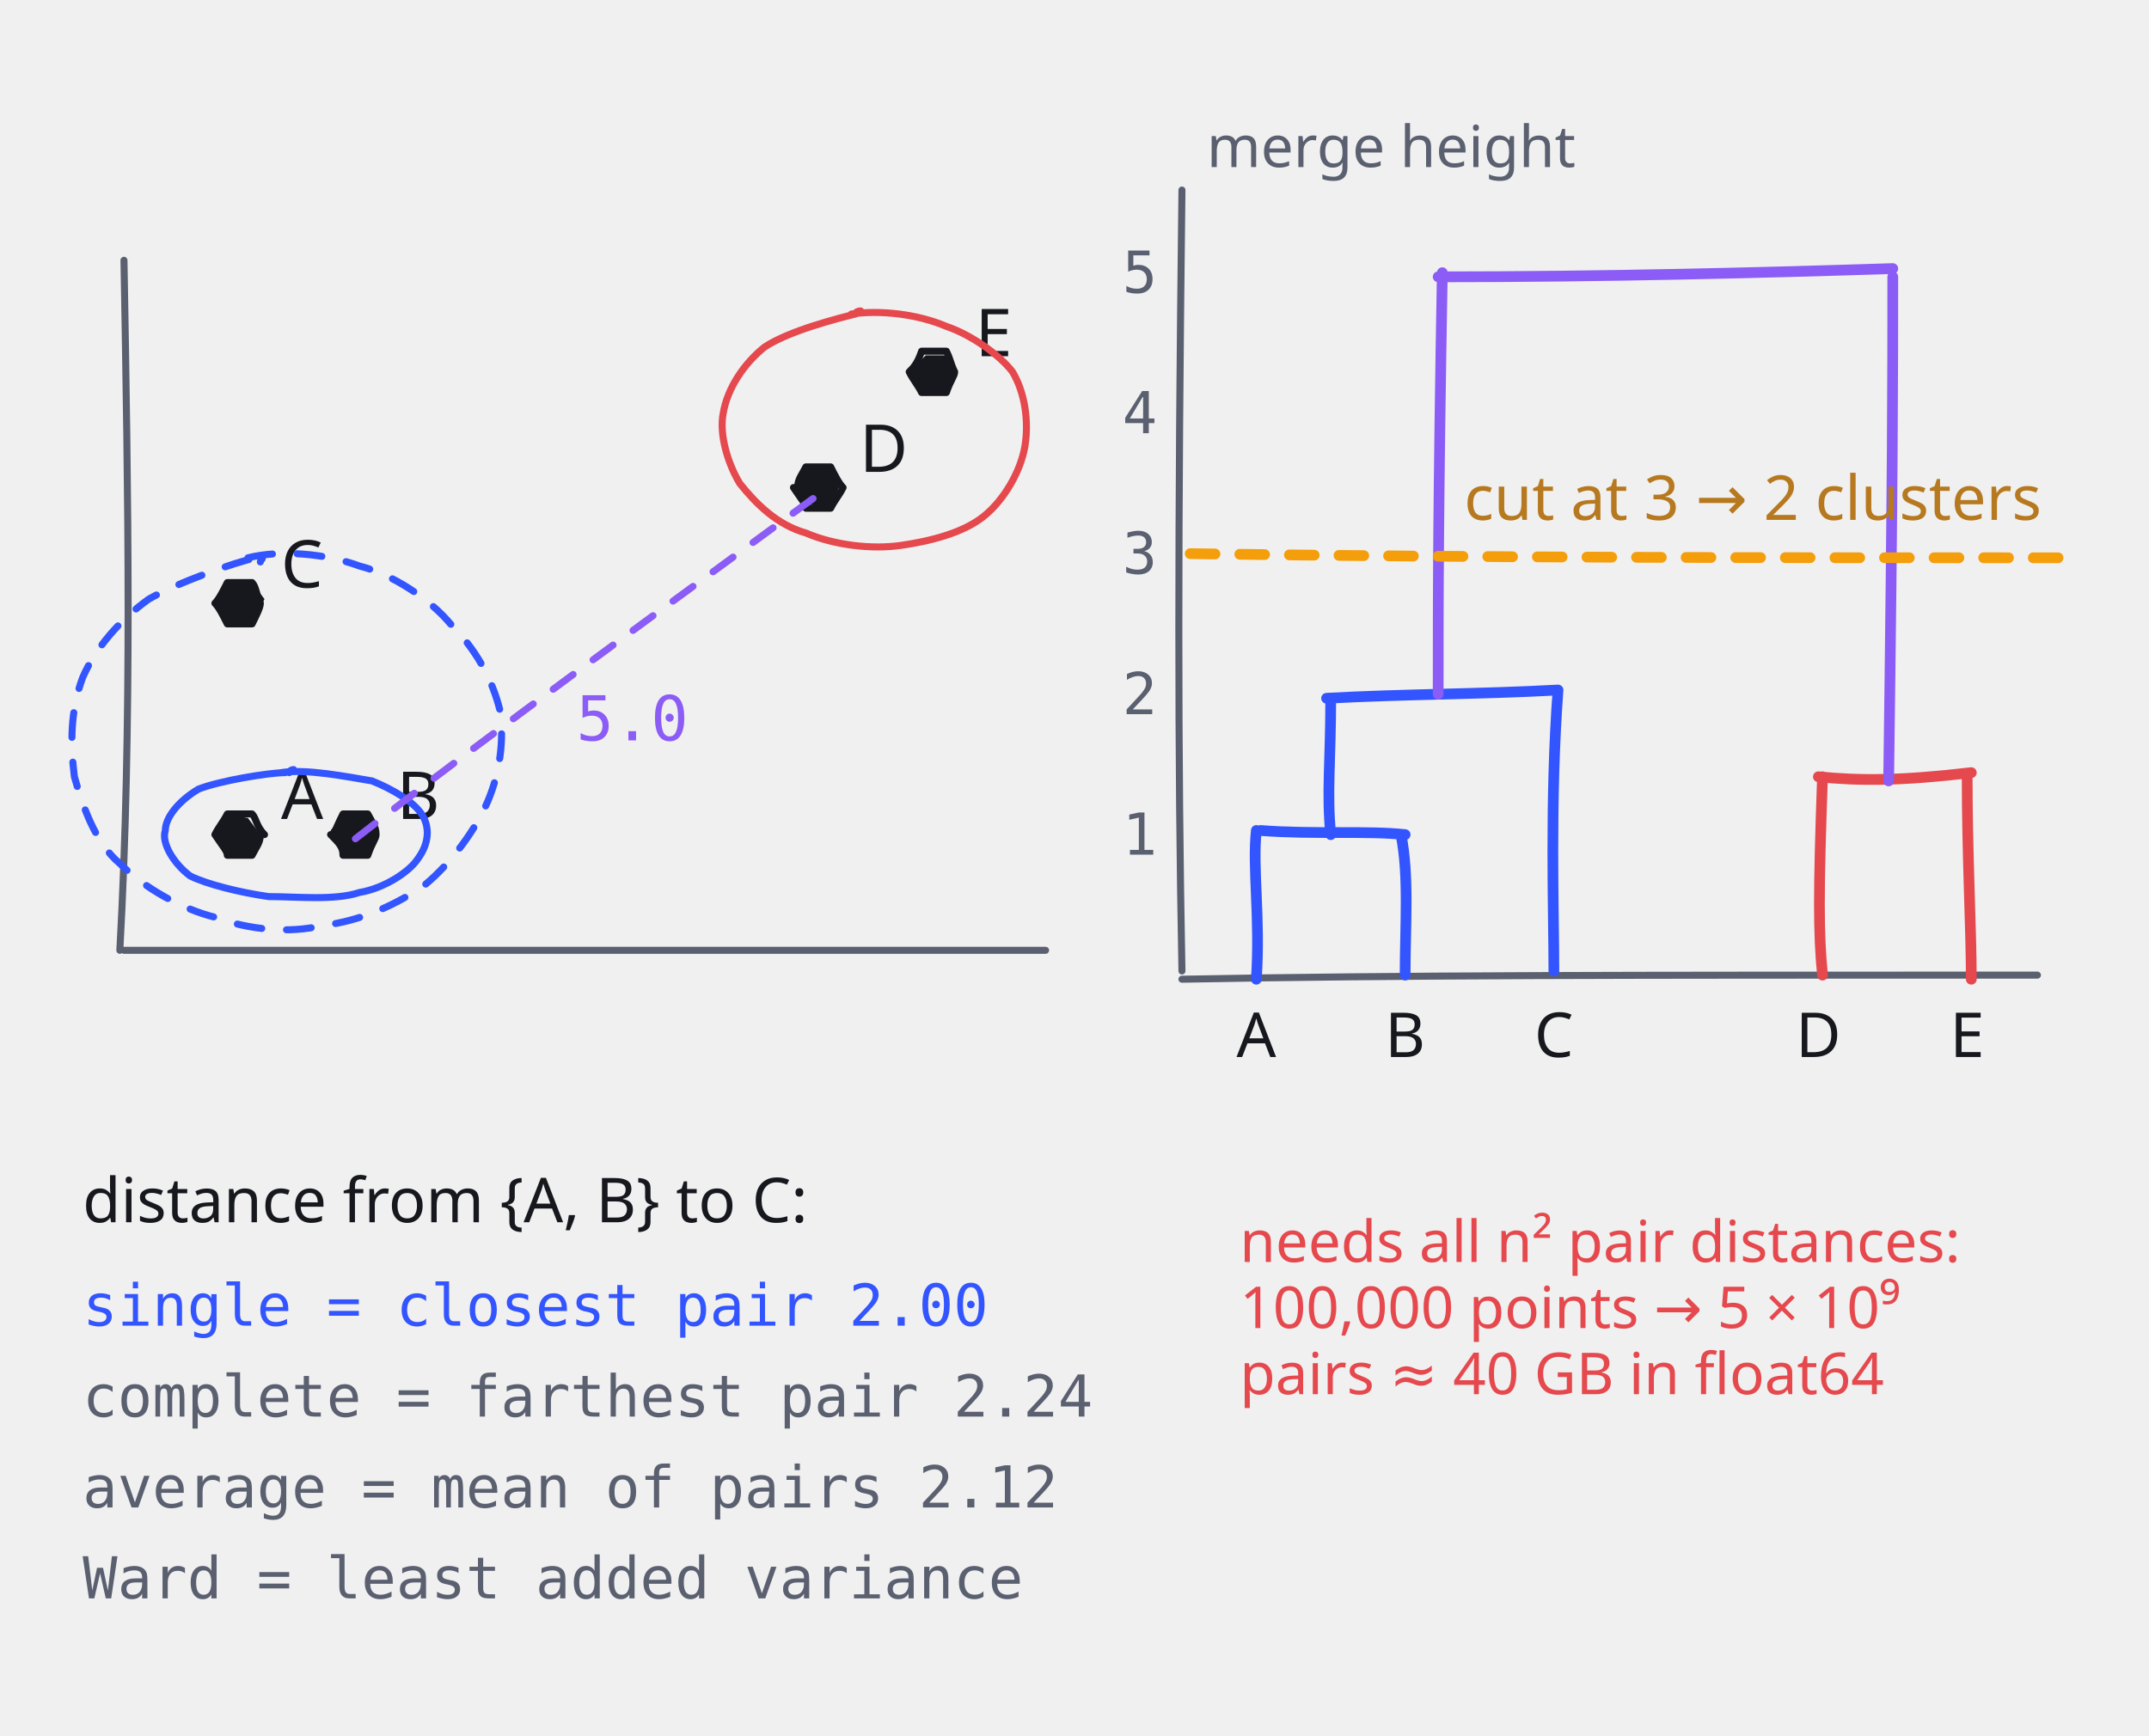
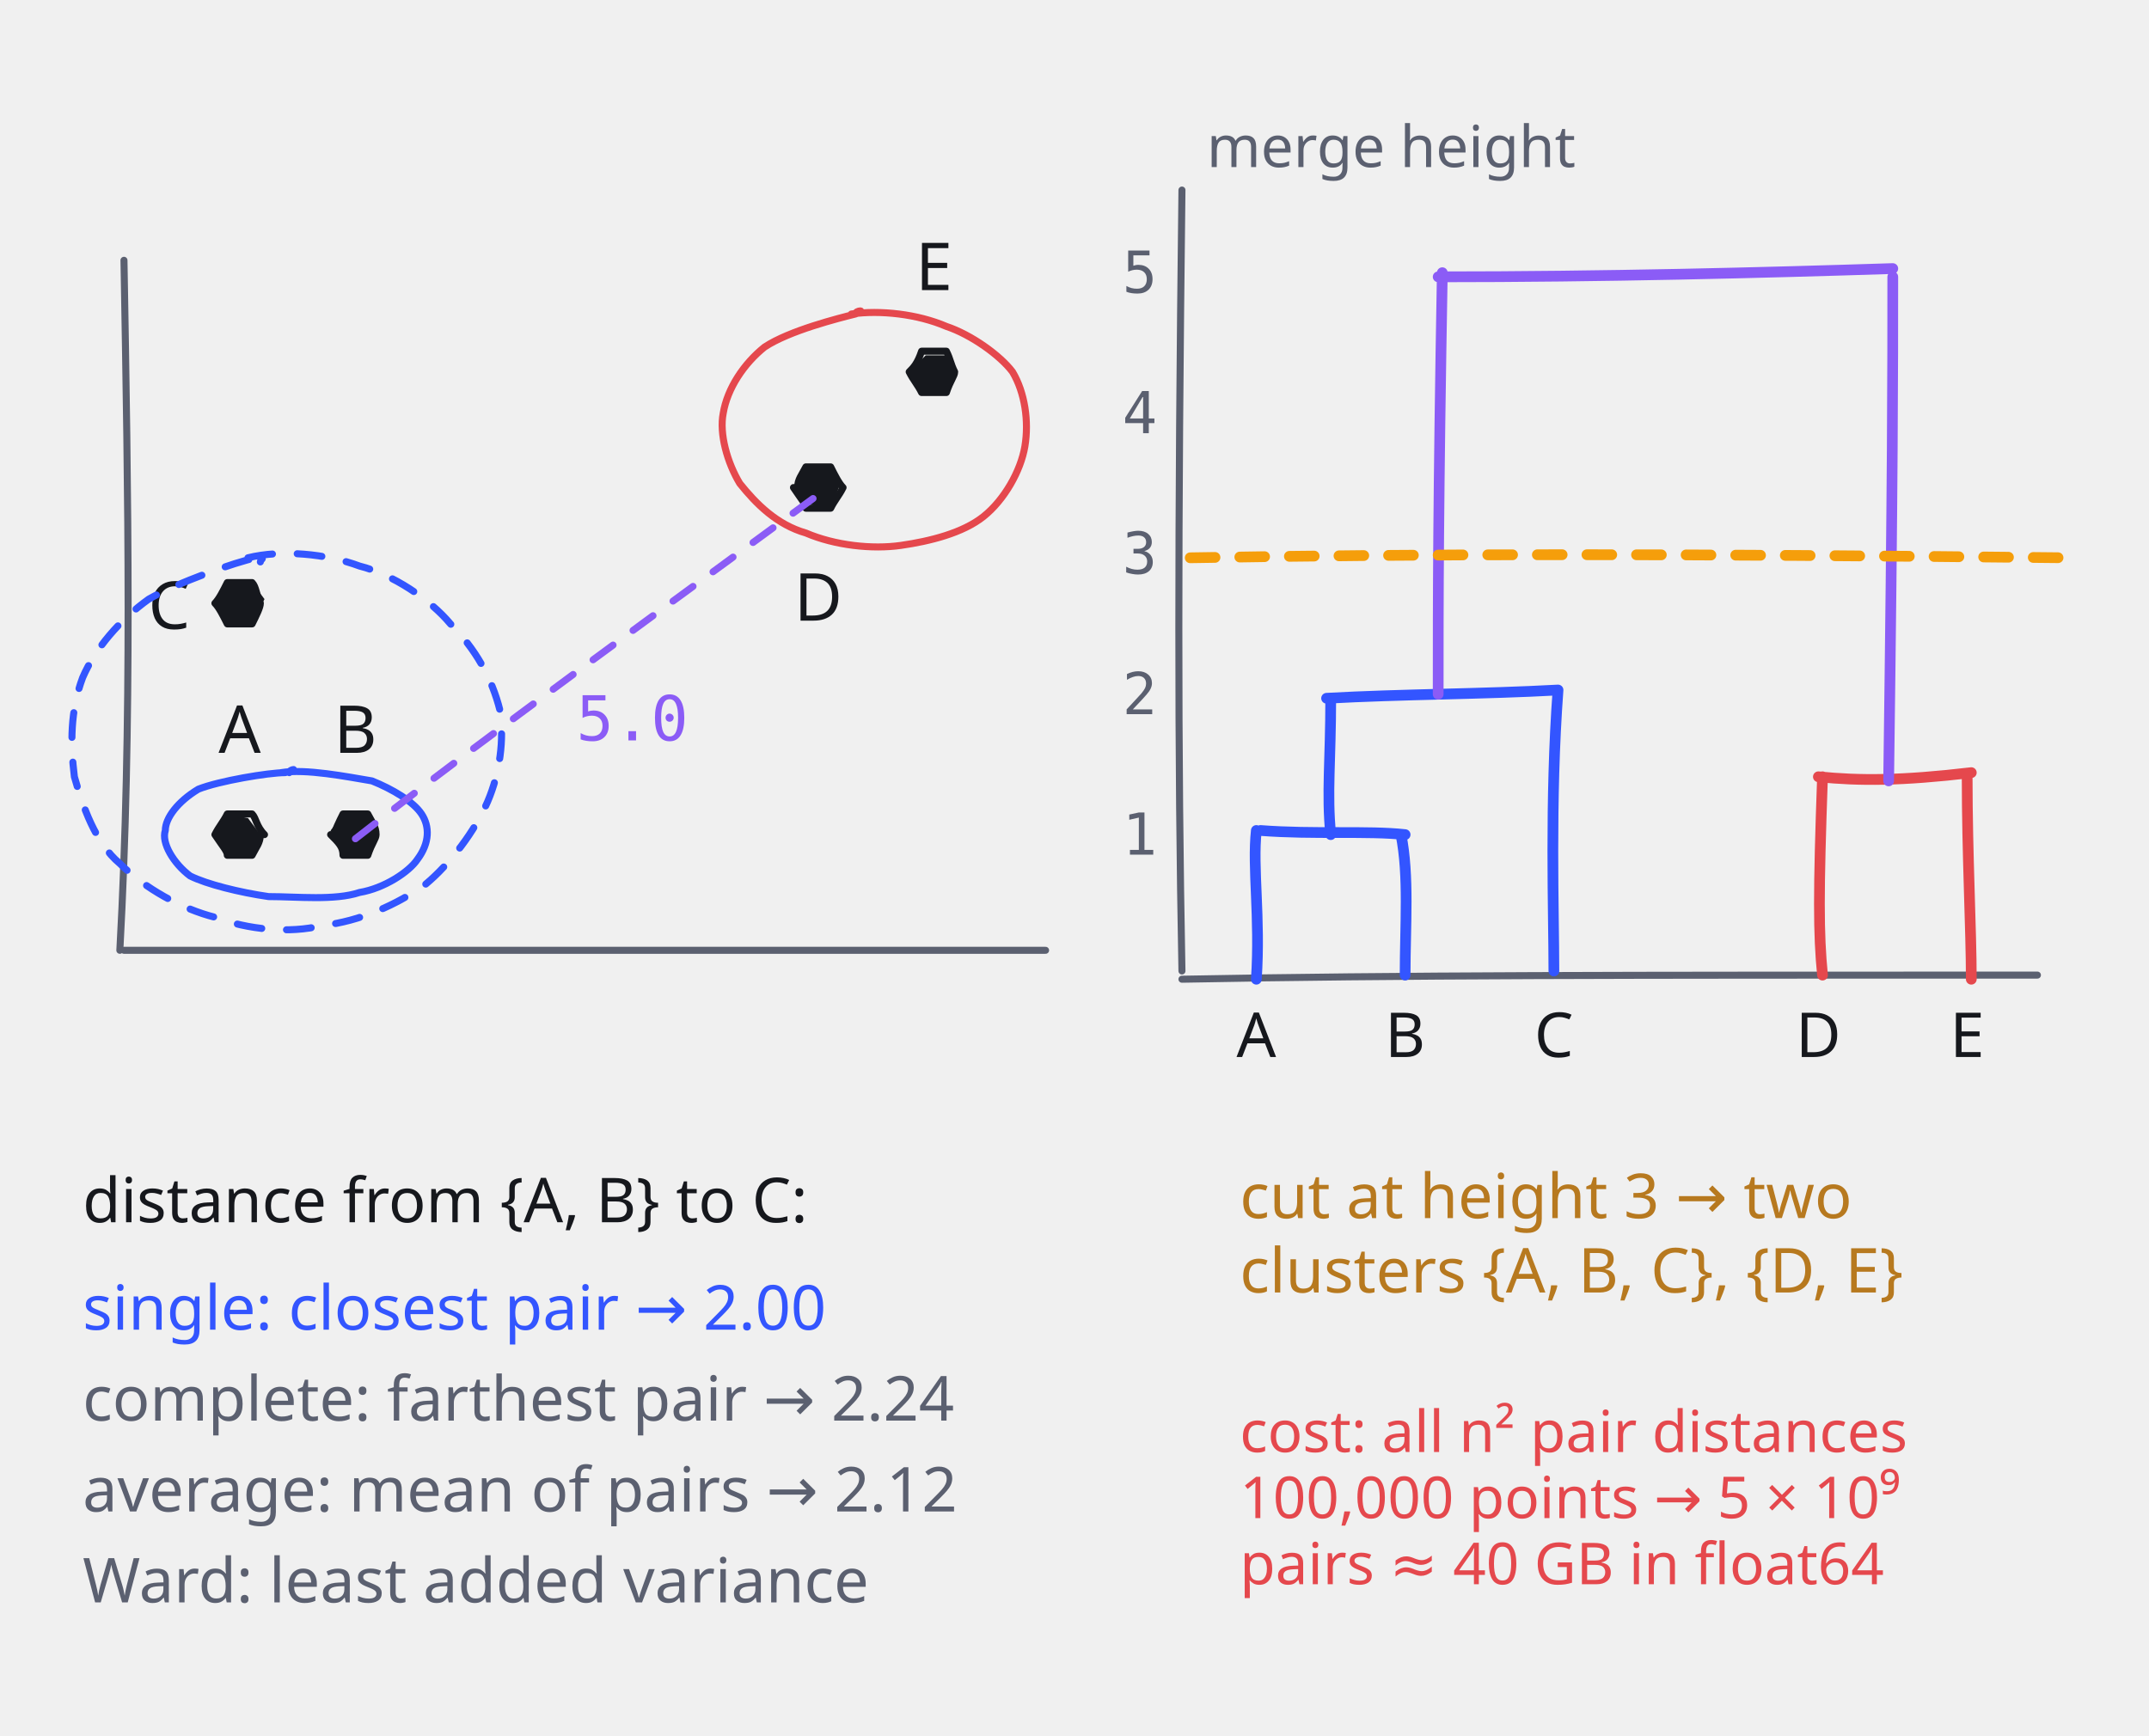
<svg xmlns="http://www.w3.org/2000/svg" viewBox="0 0 520 420" class="dg" data-diagram="hierarchical-clustering">
  <style>
.dg path{fill:none;stroke-linecap:round;stroke-linejoin:round;stroke-width:1.7}
.dg .w-thick{stroke-width:2.6}.dg .w-thin{stroke-width:1.1}
.dg text{font-family:'Segoe Print','Bradley Hand','Comic Sans MS',system-ui,sans-serif;stroke:none}.dg .t-mono{font-family:'JetBrains Mono',monospace}
.s-ink{stroke:#16181D}.s-muted{stroke:#5B6070}.s-red{stroke:#E5484D}.s-blue{stroke:#3355FF}.s-green{stroke:#12A150}.s-orange{stroke:#F59E0B}.s-violet{stroke:#8B5CF6}.s-paper{stroke:#fff}.s-hl{stroke:#FFE45C}
.f-ink{fill:#16181D!important}.f-muted{fill:#E9E3D9!important}.f-red{fill:#FDE2E2!important}.f-blue{fill:#E3E8FF!important}.f-green{fill:#D8F5E5!important}.f-orange{fill:#FFF1D6!important}.f-violet{fill:#EDE5FF!important}.f-paper{fill:#fff!important}.f-hl{fill:#FFE45C!important}
.h-red{stroke:#E5484D}.h-blue{stroke:#3355FF}.h-green{stroke:#12A150}.h-orange{stroke:#F59E0B}.h-violet{stroke:#8B5CF6}.h-hl{stroke:#FFE45C}.h-ink{stroke:#16181D}.h-muted{stroke:#9AA0AE}
.t-ink{fill:#16181D}.t-muted{fill:#5B6070}.t-red{fill:#E5484D}.t-blue{fill:#3355FF}.t-green{fill:#12A150}.t-orange{fill:#B7791F}.t-violet{fill:#8B5CF6}.t-paper{fill:#fff}
</style>
  <g>
    <path d="M30 230 C97 230, 165 230, 253 230" class="s-muted" />
    <path d="M29 230 C32 175, 31 120, 30 63" class="s-muted" />
  </g>
  <g>
    <path d="M63 202 L61 207 L55 207 L52 202 L55 197 L60 198" class="f-ink" />
    <path d="M63 202 C63 204, 62 205, 61 207 M61 207 C59 207, 57 207, 55 207 M55 207 C55 206, 54 205, 52 202 M52 202 C53 200, 54 199, 55 197 M55 197 C57 197, 58 197, 61 197 M61 197 C62 198, 62 200, 64 202" class="s-ink" />
-     <text x="68" y="192" font-size="16" text-anchor="start" dominant-baseline="central" class="t t-ink t-bold">A</text>
+     <text x="58" y="176" font-size="16" text-anchor="middle" dominant-baseline="central" class="t t-ink t-bold">A</text>
    <path d="M91 202 L89 207 L83 207 L80 201 L83 197 L89 197" class="f-ink" />
    <path d="M91 202 C91 203, 90 204, 89 207 M89 207 C87 207, 85 207, 83 207 M83 207 C83 205, 82 204, 80 202 M81 202 C81 201, 82 199, 83 197 M83 197 C85 197, 87 197, 89 197 M89 197 C90 199, 91 200, 91 202" class="s-ink" />
-     <text x="96" y="192" font-size="16" text-anchor="start" dominant-baseline="central" class="t t-ink t-bold">B</text>
+     <text x="86" y="176" font-size="16" text-anchor="middle" dominant-baseline="central" class="t t-ink t-bold">B</text>
    <path d="M64 145 L61 151 L55 151 L52 146 L55 141 L61 141" class="f-ink" />
    <path d="M63 146 C63 147, 62 149, 61 151 M61 151 C59 151, 57 151, 55 151 M55 151 C54 149, 53 147, 52 146 M52 146 C53 145, 54 143, 55 141 M55 141 C57 141, 59 141, 61 141 M61 141 C62 142, 62 144, 63 146" class="s-ink" />
-     <text x="68" y="136" font-size="16" text-anchor="start" dominant-baseline="central" class="t t-ink t-bold">C</text>
+     <text x="46" y="146" font-size="16" text-anchor="end" dominant-baseline="central" class="t t-ink t-bold">C</text>
    <path d="M203 118 L201 123 L195 122 L193 118 L195 113 L201 113" class="f-ink" />
    <path d="M204 118 C203 120, 202 121, 201 123 M201 123 C199 123, 198 123, 195 123 M195 123 C195 122, 194 121, 192 118 M193 118 C193 116, 194 115, 195 113 M195 113 C197 113, 199 113, 201 113 M201 113 C202 115, 203 117, 204 118" class="s-ink" />
-     <text x="208" y="108" font-size="16" text-anchor="start" dominant-baseline="central" class="t t-ink t-bold">D</text>
+     <text x="198" y="144" font-size="16" text-anchor="middle" dominant-baseline="central" class="t t-ink t-bold">D</text>
    <path d="M231 90 L229 95 L224 95 L220 90 L224 86 L229 86" class="f-ink" />
    <path d="M231 90 C231 91, 230 92, 229 95 M229 95 C227 95, 225 95, 223 95 M223 95 C222 93, 221 92, 220 90 M220 90 C221 89, 222 88, 223 85 M223 85 C225 85, 227 85, 229 85 M229 85 C230 87, 230 88, 231 90" class="s-ink" />
-     <text x="236" y="80" font-size="16" text-anchor="start" dominant-baseline="central" class="t t-ink t-bold">E</text>
+     <text x="226" y="64" font-size="16" text-anchor="middle" dominant-baseline="central" class="t t-ink t-bold">E</text>
  </g>
  <g>
    <path d="M286 237 C339 236, 391 236, 493 236" class="s-muted" />
    <path d="M286 235 C285 183, 285 129, 286 46" class="s-muted" />
    <text x="280" y="202" font-size="14" text-anchor="end" dominant-baseline="central" class="t t-muted t-mono">1</text>
    <text x="280" y="168" font-size="14" text-anchor="end" dominant-baseline="central" class="t t-muted t-mono">2</text>
    <text x="280" y="134" font-size="14" text-anchor="end" dominant-baseline="central" class="t t-muted t-mono">3</text>
    <text x="280" y="100" font-size="14" text-anchor="end" dominant-baseline="central" class="t t-muted t-mono">4</text>
    <text x="280" y="66" font-size="14" text-anchor="end" dominant-baseline="central" class="t t-muted t-mono">5</text>
    <text x="304" y="250" font-size="15" text-anchor="middle" dominant-baseline="central" class="t t-ink t-bold">A</text>
    <text x="340" y="250" font-size="15" text-anchor="middle" dominant-baseline="central" class="t t-ink t-bold">B</text>
    <text x="376" y="250" font-size="15" text-anchor="middle" dominant-baseline="central" class="t t-ink t-bold">C</text>
    <text x="440" y="250" font-size="15" text-anchor="middle" dominant-baseline="central" class="t t-ink t-bold">D</text>
    <text x="476" y="250" font-size="15" text-anchor="middle" dominant-baseline="central" class="t t-ink t-bold">E</text>
    <text x="292" y="35" font-size="14" text-anchor="start" dominant-baseline="central" class="t t-muted">merge height</text>
  </g>
  <g>
    <path d="M68 187 C74 186, 84 188, 90 189 C95 191, 100 194, 102 197 C104 200, 104 204, 101 208 C99 211, 93 215, 87 216 C81 218, 72 217, 65 217 C58 216, 50 214, 46 212 C42 209, 39 204, 40 201 C40 198, 43 194, 48 191 C53 189, 65 187, 69 187 C73 186, 70 186, 70 187" class="s-blue" />
  </g>
  <g>
    <path d="M304 237 C305 222, 303 210, 304 201 M305 201 C318 202, 331 201, 340 202 M339 202 C341 212, 340 224, 340 236" class="s-blue w-thick" />
  </g>
  <g>
    <path d="M206 76 C213 75, 222 76, 229 79 C235 81, 242 86, 245 90 C248 95, 249 102, 248 108 C247 114, 243 121, 238 125 C233 129, 225 131, 218 132 C211 133, 202 132, 195 129 C188 127, 183 122, 179 117 C176 112, 174 105, 175 100 C176 94, 180 88, 185 84 C191 80, 203 77, 207 76 C210 75, 207 75, 207 76" class="s-red" />
  </g>
  <g>
    <path d="M441 236 C440 226, 440 216, 441 188 M440 188 C450 189, 460 189, 477 187 M476 188 C476 207, 477 225, 477 237" class="s-red w-thick" />
  </g>
  <g>
    <path d="M60 135 C68 133, 79 134, 87 137 C95 139, 104 145, 109 151 C115 157, 119 164, 121 172 C122 179, 121 187, 118 194 C115 201, 109 209, 103 214 C96 219, 87 223, 78 224 C70 226, 60 225, 52 222 C44 220, 35 215, 29 209 C23 204, 20 195, 18 188 C17 180, 17 172, 20 164 C23 157, 29 150, 36 145 C43 141, 57 136, 62 135 C67 133, 63 135, 63 136" class="s-blue" stroke-dasharray="6 6" />
  </g>
  <g>
    <path d="M322 202 C321 192, 322 184, 322 169 M321 169 C339 168, 359 168, 377 167 M377 167 C375 194, 376 221, 376 235" class="s-blue w-thick" />
  </g>
  <g>
    <text x="20" y="290" font-size="15" text-anchor="start" dominant-baseline="central" class="t t-ink">distance from {A, B} to C:</text>
-     <text x="20" y="316" font-size="14" text-anchor="start" dominant-baseline="central" class="t t-blue t-mono">single   = closest pair  2.00</text>
-     <text x="20" y="338" font-size="14" text-anchor="start" dominant-baseline="central" class="t t-muted t-mono">complete = farthest pair 2.24</text>
-     <text x="20" y="360" font-size="14" text-anchor="start" dominant-baseline="central" class="t t-muted t-mono">average  = mean of pairs 2.12</text>
-     <text x="20" y="382" font-size="14" text-anchor="start" dominant-baseline="central" class="t t-muted t-mono">Ward     = least added variance</text>
+     <text x="20" y="316" font-size="15" text-anchor="start" dominant-baseline="central" class="t t-blue">single: closest pair → 2.00</text>
+     <text x="20" y="338" font-size="15" text-anchor="start" dominant-baseline="central" class="t t-muted">complete: farthest pair → 2.24</text>
+     <text x="20" y="360" font-size="15" text-anchor="start" dominant-baseline="central" class="t t-muted">average: mean of pairs → 2.12</text>
+     <text x="20" y="382" font-size="15" text-anchor="start" dominant-baseline="central" class="t t-muted">Ward: least added variance</text>
  </g>
  <g>
    <path d="M86 203 C109 185, 132 168, 199 119" class="s-violet" stroke-dasharray="6 6" />
    <text x="153" y="174" font-size="15" text-anchor="middle" dominant-baseline="central" class="t t-violet t-mono">5.0</text>
  </g>
  <g>
    <path d="M348 168 C348 145, 348 122, 349 66 M348 67 C388 67, 427 66, 458 65 M458 67 C458 90, 458 115, 457 189" class="s-violet w-thick" />
  </g>
  <g>
-     <path d="M288 134 C358 135, 430 135, 500 135" class="s-orange w-thick" stroke-dasharray="6 6" />
-     <text x="494" y="120" font-size="15" text-anchor="end" dominant-baseline="central" class="t t-orange">cut at 3 → 2 clusters</text>
+     <text x="300" y="346" font-size="14" text-anchor="start" dominant-baseline="central" class="t t-red">cost: all n² pair distances</text>
+     <text x="300" y="362" font-size="14" text-anchor="start" dominant-baseline="central" class="t t-red">100,000 points → 5 × 10⁹</text>
+     <text x="300" y="378" font-size="14" text-anchor="start" dominant-baseline="central" class="t t-red">pairs ≈ 40 GB in float64</text>
  </g>
  <g>
-     <text x="300" y="300" font-size="14" text-anchor="start" dominant-baseline="central" class="t t-red">needs all n² pair distances:</text>
-     <text x="300" y="316" font-size="14" text-anchor="start" dominant-baseline="central" class="t t-red">100,000 points → 5 × 10⁹</text>
-     <text x="300" y="332" font-size="14" text-anchor="start" dominant-baseline="central" class="t t-red">pairs ≈ 40 GB in float64</text>
+     <path d="M288 135 C346 134, 406 134, 500 135" class="s-orange w-thick" stroke-dasharray="6 6" />
+     <text x="300" y="289" font-size="15" text-anchor="start" dominant-baseline="central" class="t t-orange">cut at height 3 → two</text>
+     <text x="300" y="307" font-size="15" text-anchor="start" dominant-baseline="central" class="t t-orange">clusters {A, B, C}, {D, E}</text>
  </g>
</svg>
